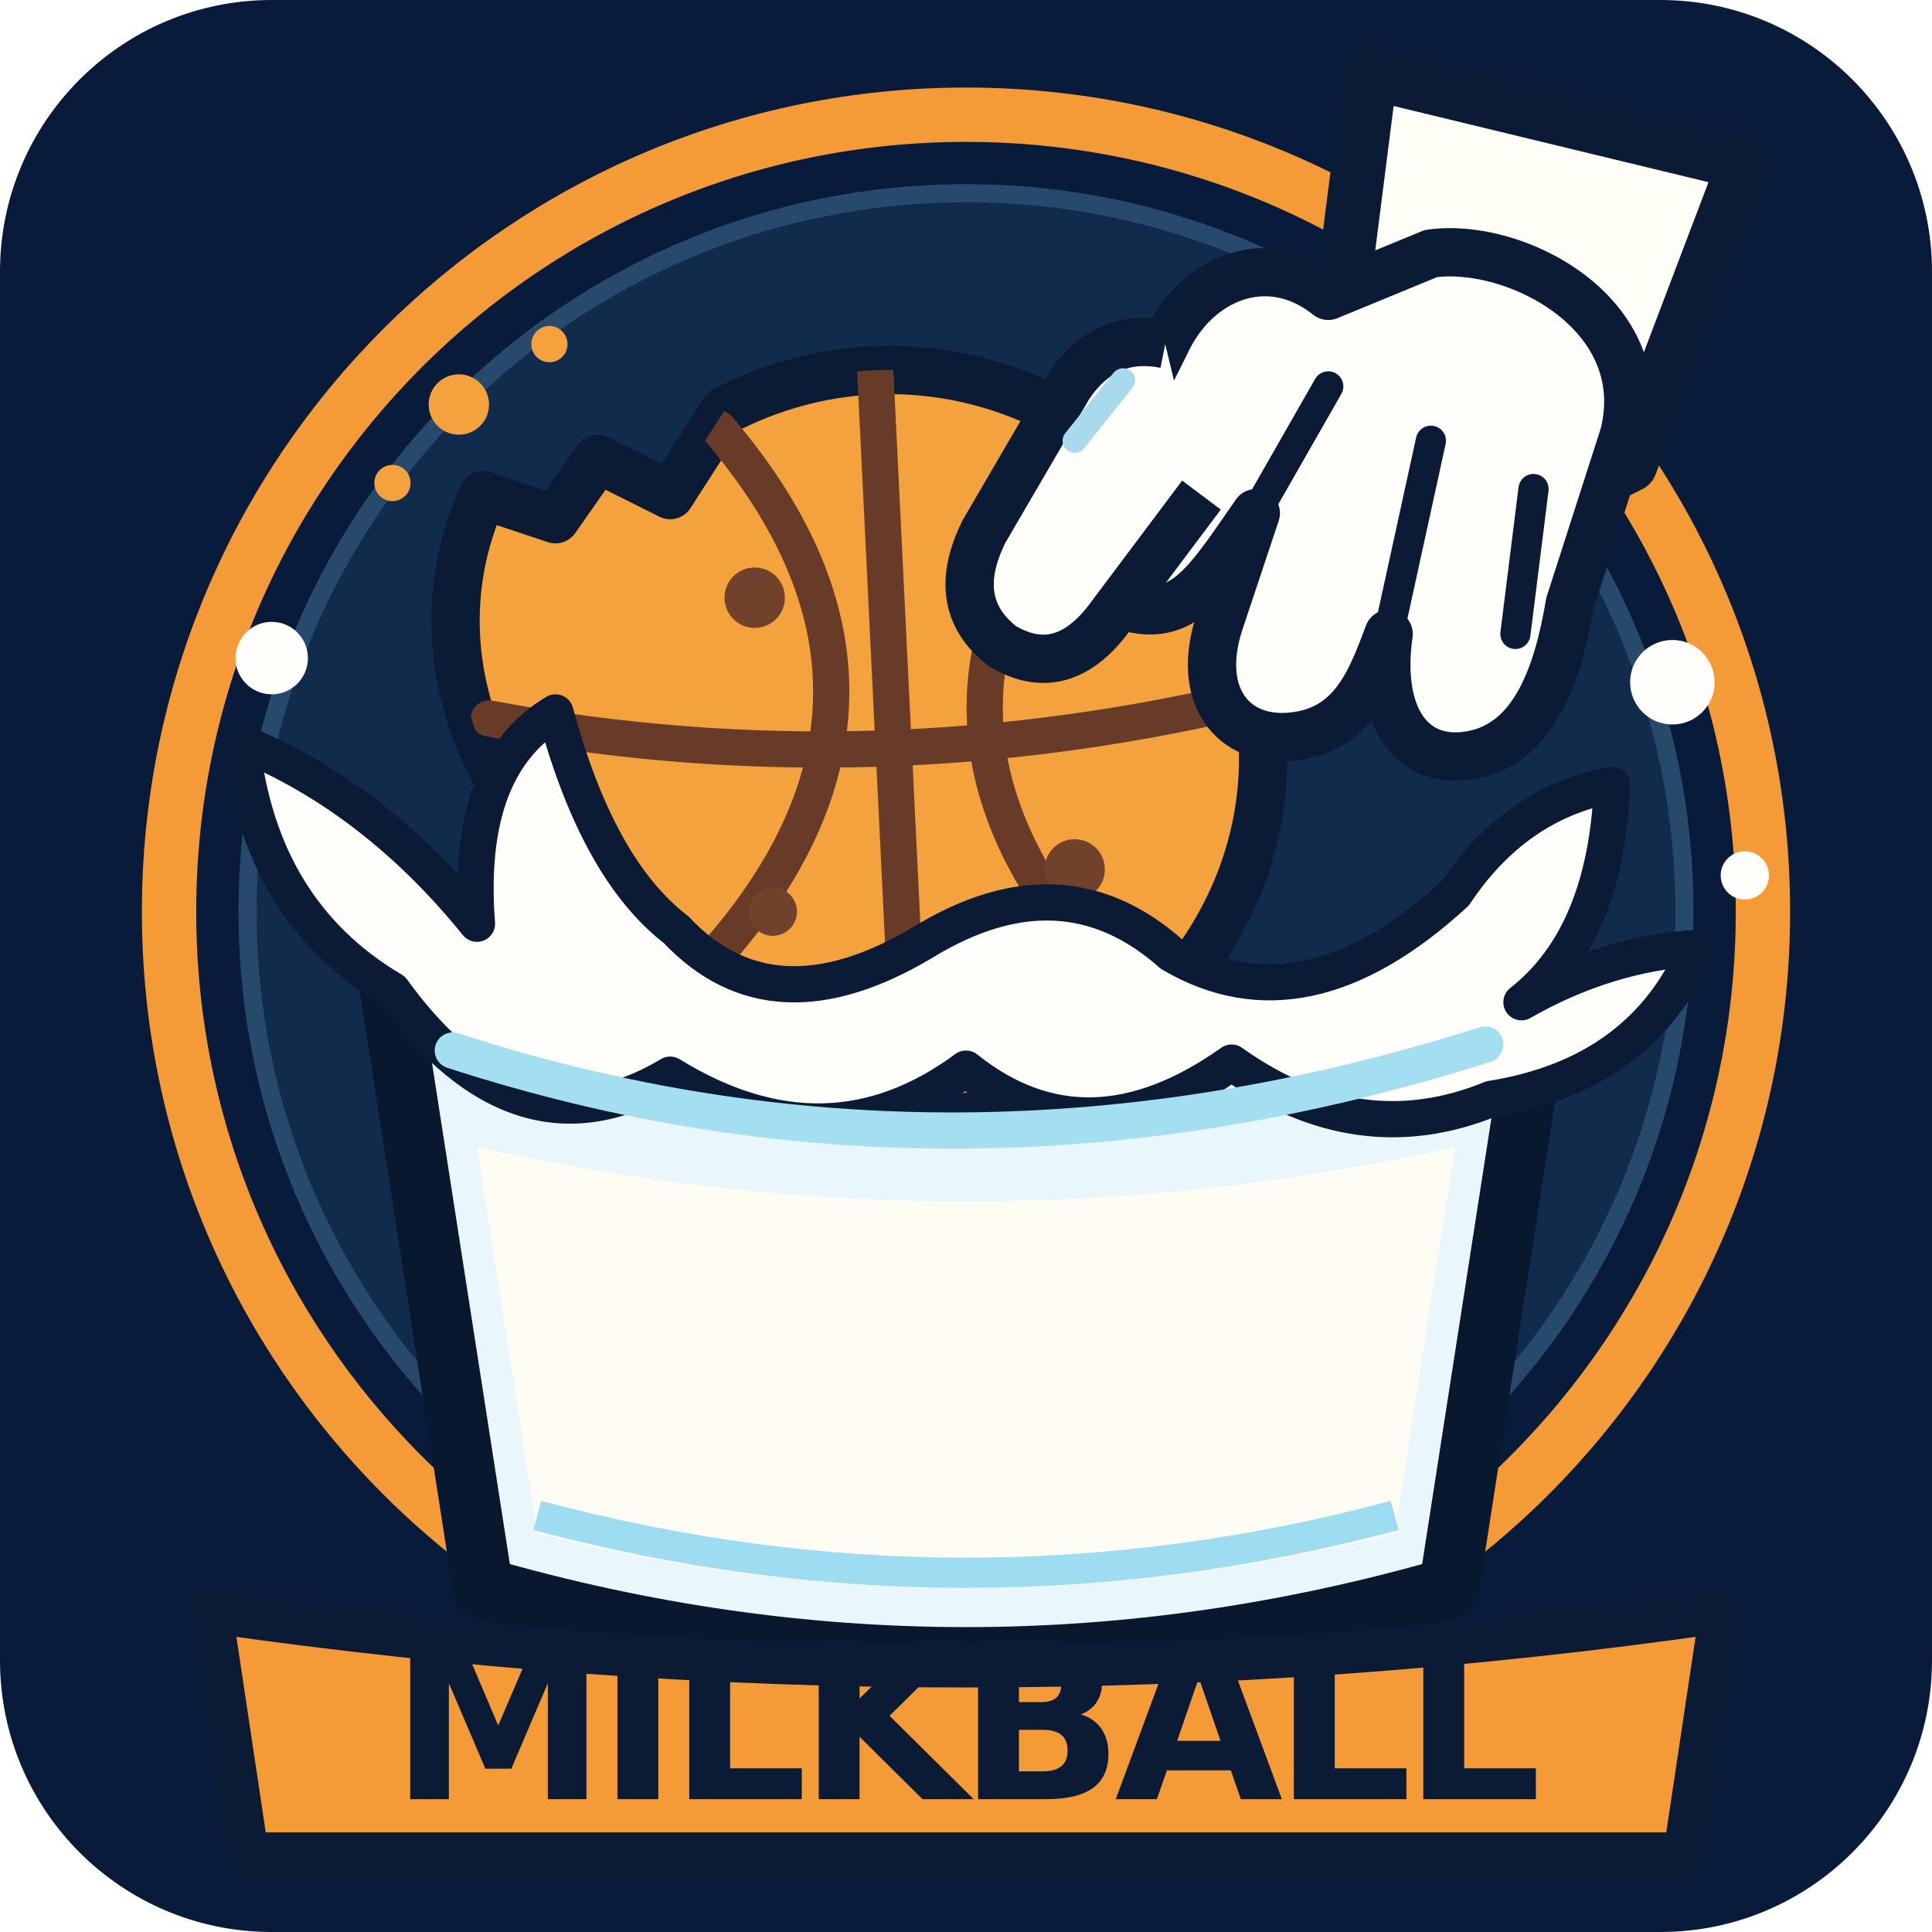
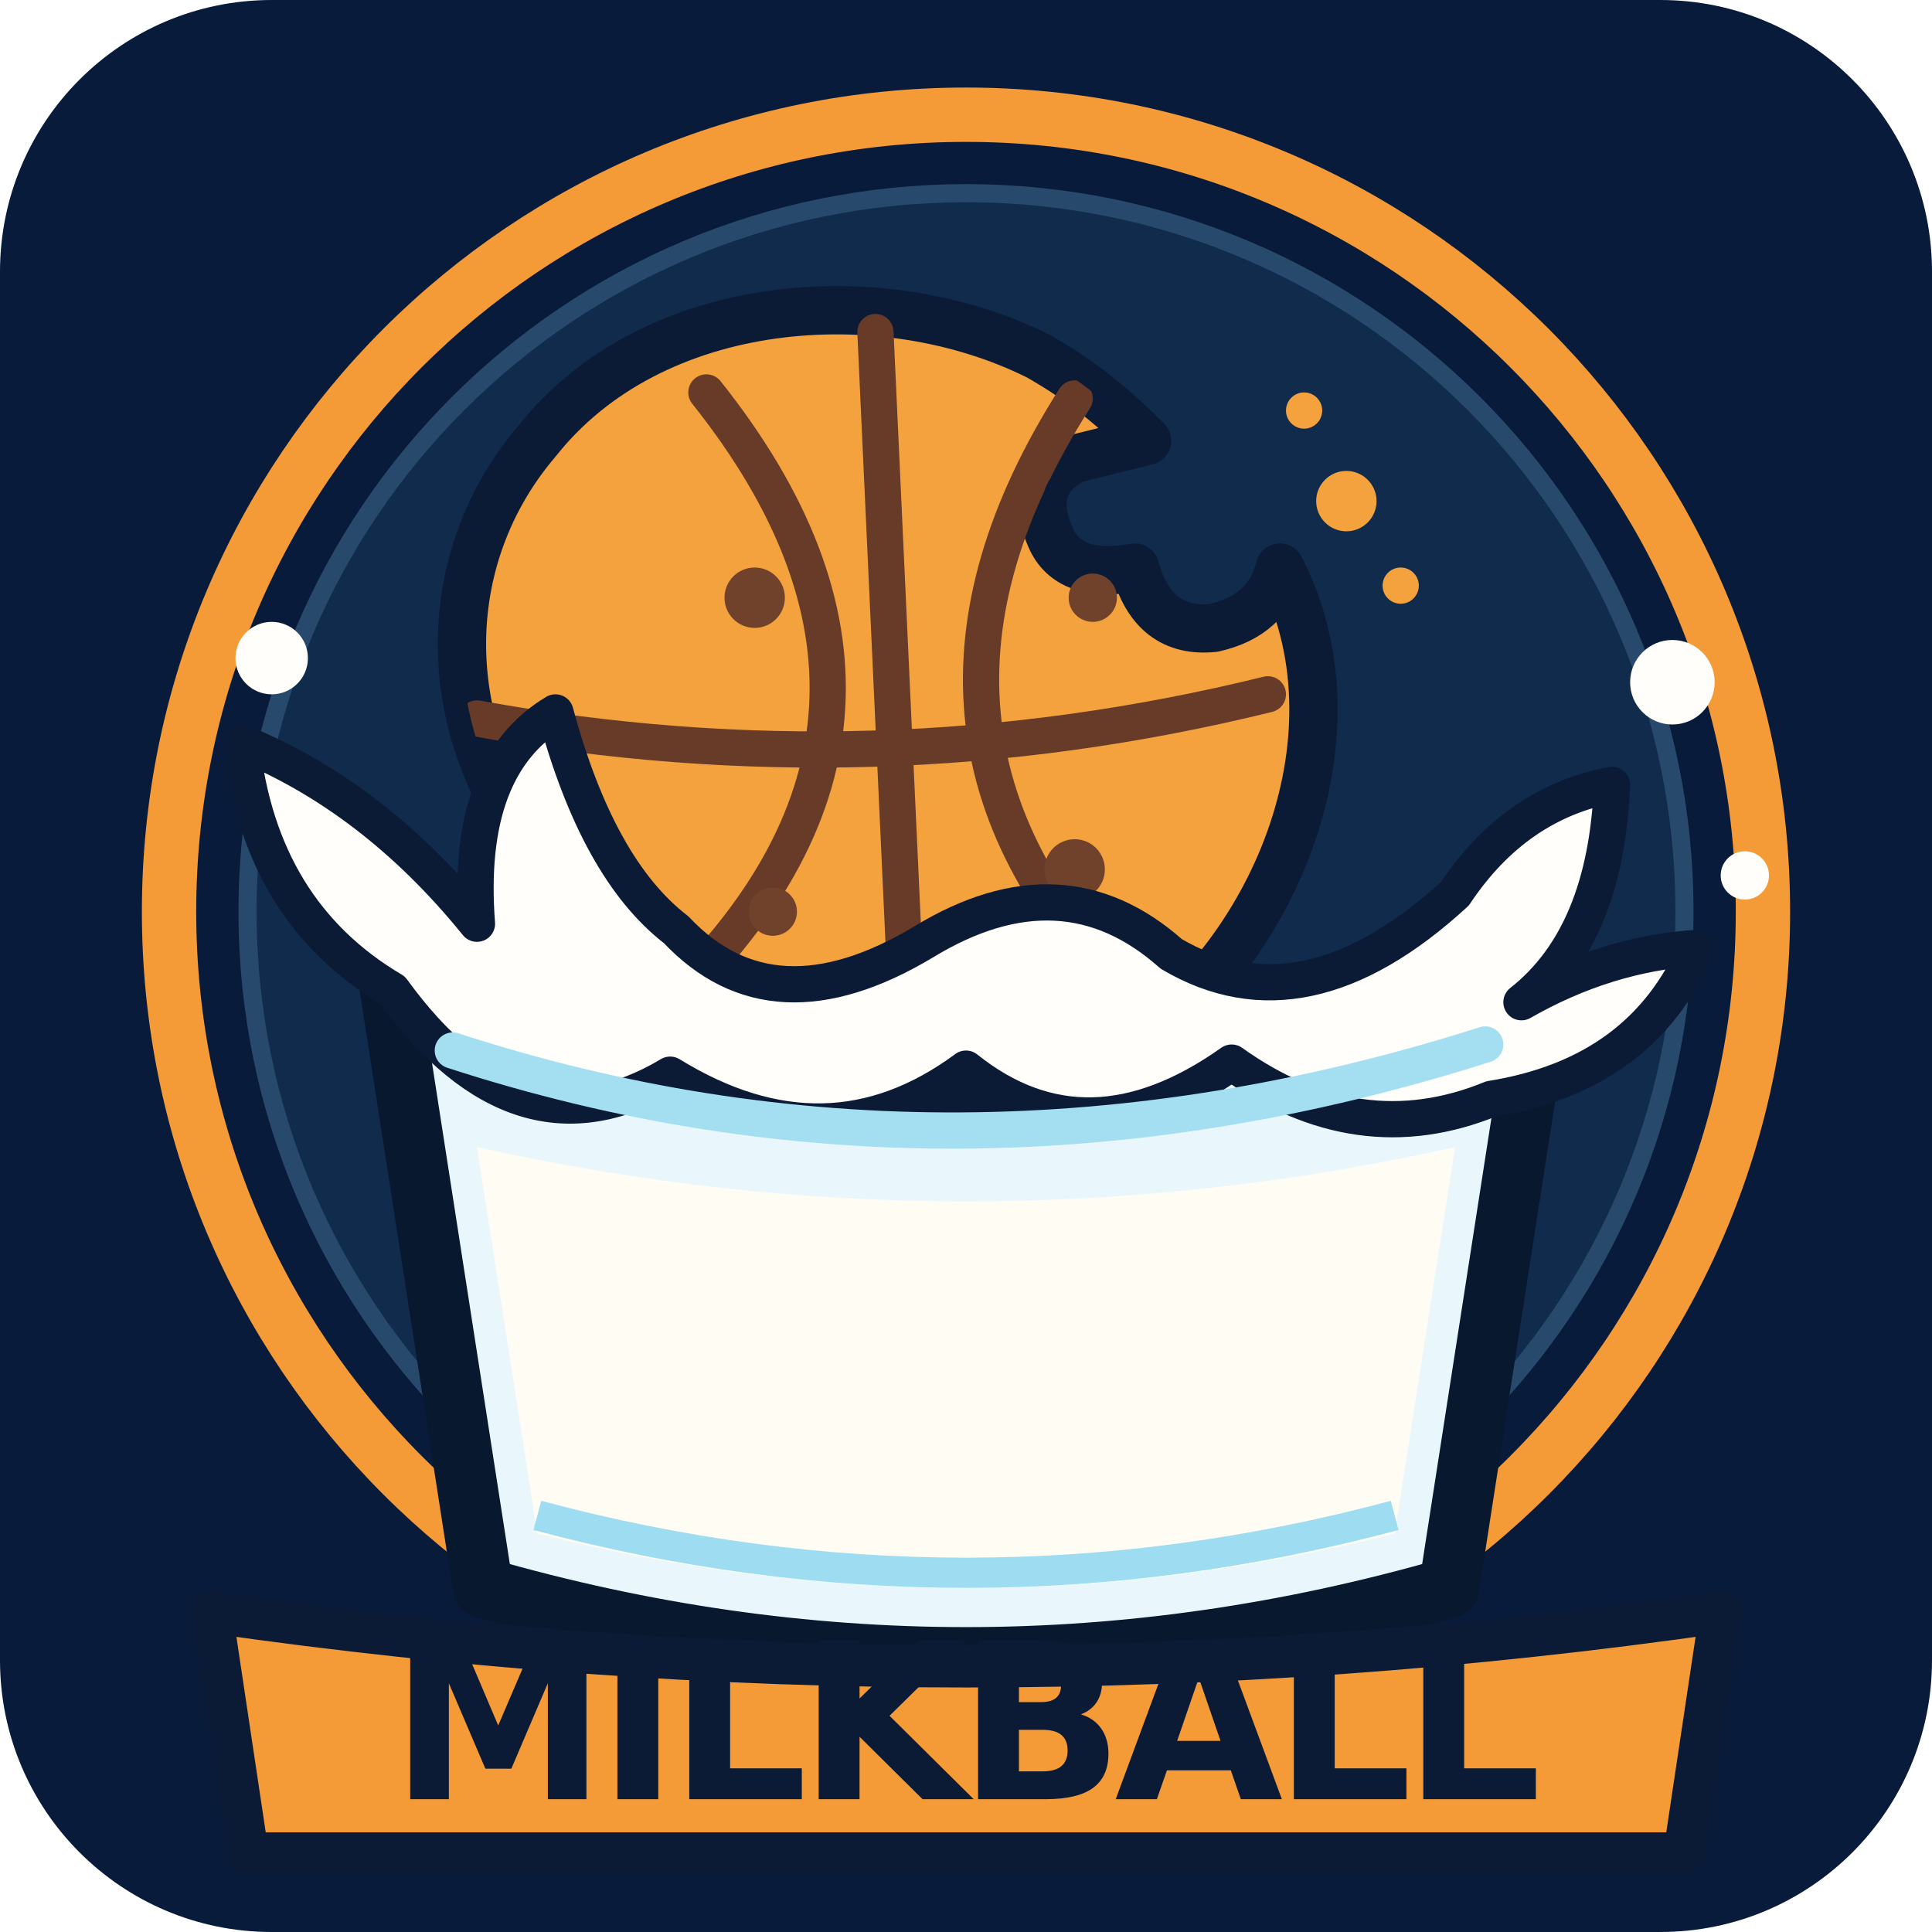
- <svg xmlns="http://www.w3.org/2000/svg" viewBox="0 0 320 320" role="img" aria-label="Milkball mascot: white cartoon glove slam-dunking a bitten basketball cookie into a glass of milk">
+ <svg xmlns="http://www.w3.org/2000/svg" viewBox="0 0 320 320" role="img" aria-label="Milkball mascot: bitten basketball cookie splashing into a glass of milk">
  <defs>
    <clipPath id="cookieClip">
-       <path d="M96 145 C77 129 70 104 80 82 L92 86 L99 76 L111 82 L120 68 C151 52 187 66 201 95 C220 130 204 164 174 180 C144 196 111 178 96 145Z" />
+       <path d="M95 148 C72 126 71 94 89 73 C108 49 146 46 172 59 C179 63 184 67 190 73 L178 76 Q170 80 174 89 Q177 96 188 94 Q191 105 201 104 Q210 102 212 94 C226 121 212 157 187 174 C157 197 114 182 95 148 Z" />
    </clipPath>
  </defs>
  <rect width="320" height="320" rx="45" fill="#091b3a" />
  <circle cx="160" cy="151" r="132" fill="none" stroke="#f49a37" stroke-width="9" />
  <circle cx="160" cy="151" r="119" fill="#102b4c" stroke="#274a6c" stroke-width="3" />
  <path d="M64 160 L80 263 Q160 286 240 263 L256 160" fill="#e9f7fc" stroke="#08182f" stroke-width="10" stroke-linejoin="round" />
  <path d="M79 190 Q160 208 241 190 L231 254 Q160 272 89 254Z" fill="#fffdf3" />
  <path d="M89 251 Q160 270 231 251" fill="none" stroke="#9ddcf1" stroke-width="5" />
-   <path d="M96 145 C77 129 70 104 80 82 L92 86 L99 76 L111 82 L120 68 C151 52 187 66 201 95 C220 130 204 164 174 180 C144 196 111 178 96 145Z" fill="#f4a23d" stroke="#0b1b35" stroke-width="8" stroke-linejoin="round" />
+   <path d="M95 148 C72 126 71 94 89 73 C108 49 146 46 172 59 C179 63 184 67 190 73 L178 76 Q170 80 174 89 Q177 96 188 94 Q191 105 201 104 Q210 102 212 94 C226 121 212 157 187 174 C157 197 114 182 95 148 Z" fill="#f4a23d" stroke="#0b1b35" stroke-width="8" stroke-linejoin="round" />
  <g clip-path="url(#cookieClip)" fill="none" stroke="#683b29" stroke-width="6" stroke-linecap="round">
-     <path d="M145 62 L151 185" />
-     <path d="M81 119 Q145 131 210 115" />
-     <path d="M119 71 Q160 119 111 166" />
-     <path d="M180 77 Q143 121 187 165" />
+     <path d="M145 55 L151 185" />
+     <path d="M79 119 Q145 131 210 115" />
+     <path d="M117 65 Q160 119 111 166" />
+     <path d="M178 66 Q143 121 187 165" />
  </g>
  <g fill="#70422b">
    <circle cx="125" cy="99" r="5" />
    <circle cx="178" cy="144" r="5" />
    <circle cx="128" cy="151" r="4" />
    <circle cx="181" cy="99" r="4" />
  </g>
-   <path d="M227 12 L289 27 L270 77 L248 88 L220 67Z" fill="#fefdf6" stroke="#0b1b35" stroke-width="9" stroke-linejoin="round" />
-   <path d="M220 49 C210 41 198 46 193 57 L181 81 C176 92 181 100 189 101 C197 102 201 95 208 85 L202 103 C198 115 204 123 214 122 C224 121 227 113 230 105 C228 119 234 127 244 125 C254 123 258 112 260 100 L269 72 C274 52 251 40 237 42Z" fill="#fffefa" stroke="#0b1b35" stroke-width="8" stroke-linecap="round" stroke-linejoin="round" />
-   <path d="M208 85 L220 64 M230 105 L237 73 M251 105 L254 81" fill="none" stroke="#0b1b35" stroke-width="5" stroke-linecap="round" />
-   <path d="M193 57 Q183 55 177 64 L163 88 Q157 100 166 107 Q176 113 184 102 L199 82" fill="#fffefa" stroke="#0b1b35" stroke-width="8" stroke-linejoin="round" />
-   <path d="M178 73 L186 63" stroke="#a8d9ec" stroke-width="4" stroke-linecap="round" />
  <path d="M65 164 Q43 151 40 123 Q62 132 79 153 Q77 127 92 118 Q99 144 112 154 Q128 171 153 156 Q176 142 194 158 Q216 171 241 148 Q251 133 267 130 Q266 155 252 166 Q266 158 281 157 Q272 178 247 182 Q225 191 204 176 Q180 193 160 177 Q137 194 111 178 Q86 193 65 164Z" fill="#fffefa" stroke="#0b1b35" stroke-width="6" stroke-linejoin="round" />
  <path d="M75 174 Q158 201 246 173" fill="none" stroke="#a4dff1" stroke-width="6" stroke-linecap="round" />
  <g fill="#fffefa">
    <circle cx="45" cy="109" r="6" />
    <circle cx="277" cy="113" r="7" />
    <circle cx="289" cy="145" r="4" />
  </g>
  <g fill="#f4a23d">
-     <circle cx="76" cy="67" r="5" />
-     <circle cx="65" cy="80" r="3" />
-     <circle cx="91" cy="57" r="3" />
+     <circle cx="223" cy="83" r="5" />
+     <circle cx="232" cy="97" r="3" />
+     <circle cx="216" cy="68" r="3" />
  </g>
  <path d="M35 267 Q160 285 285 267 L279 307 L41 307Z" fill="#f49a37" stroke="#0b1b35" stroke-width="7" stroke-linejoin="round" />
  <text x="160" y="298" text-anchor="middle" font-family="DejaVu Sans,Arial,sans-serif" font-weight="900" font-size="36" letter-spacing="-1.5" fill="#0b1b35">MILKBALL</text>
</svg>
